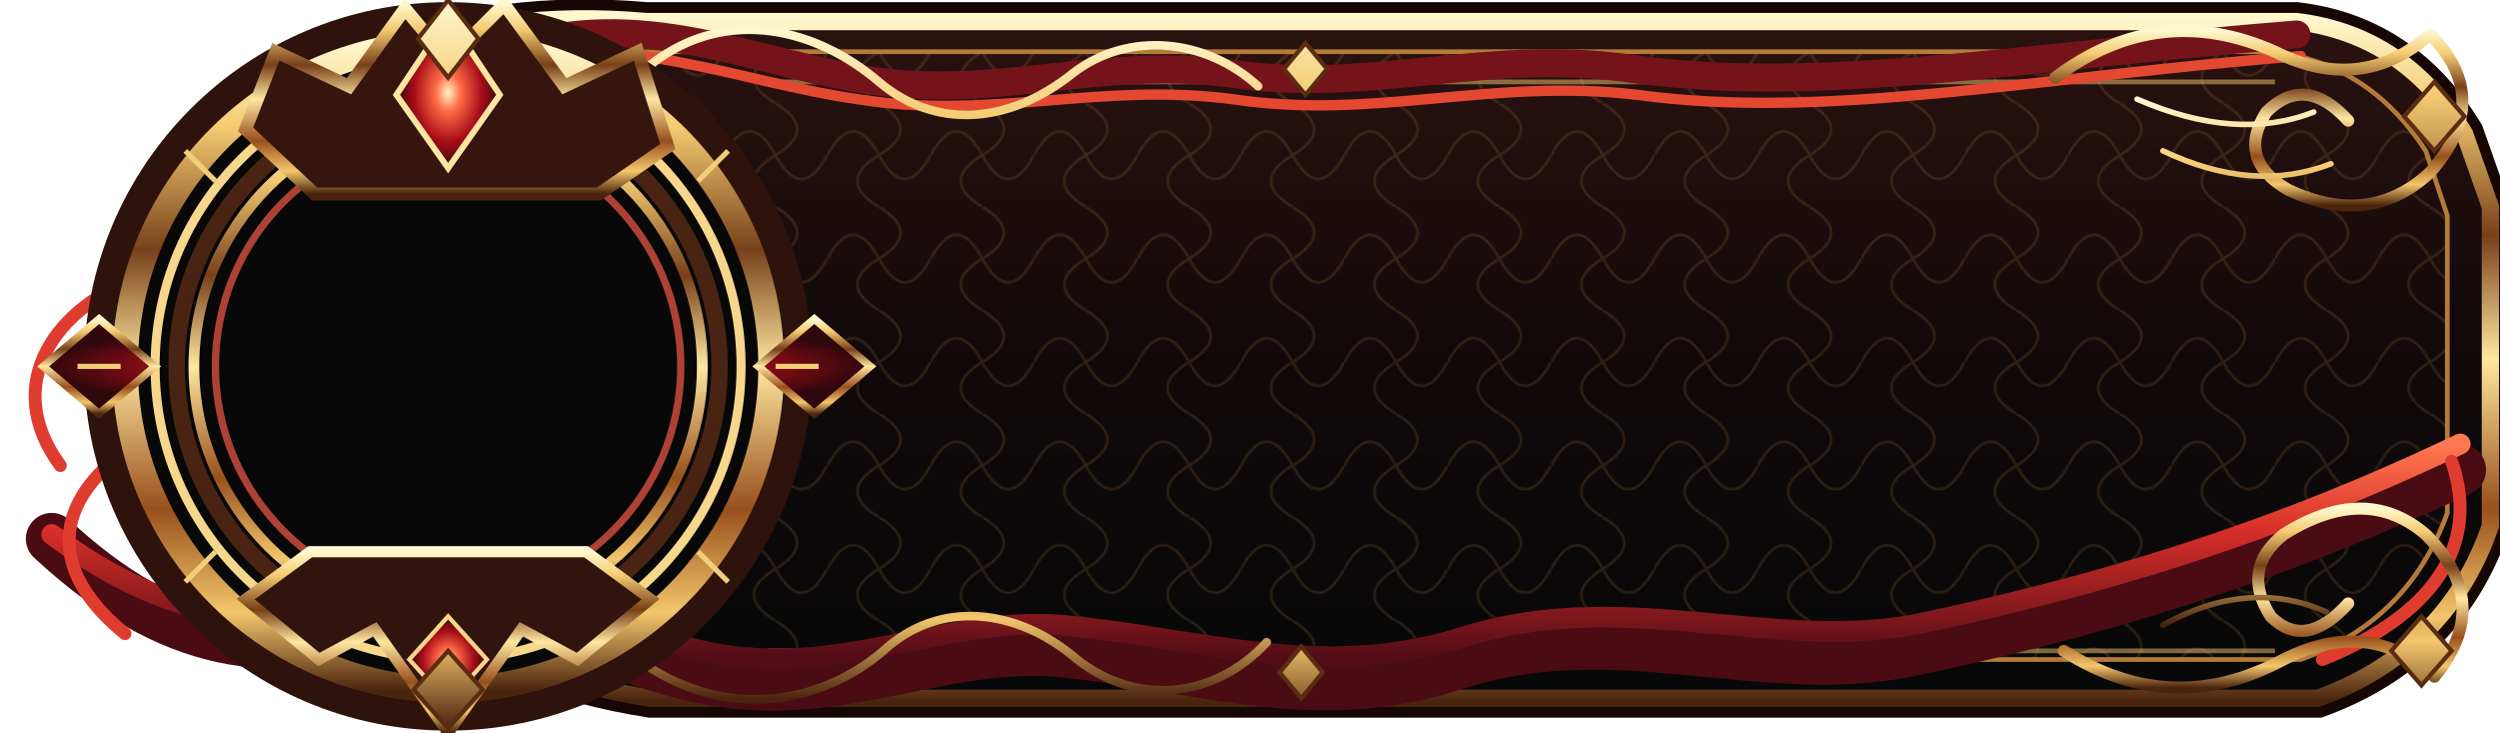
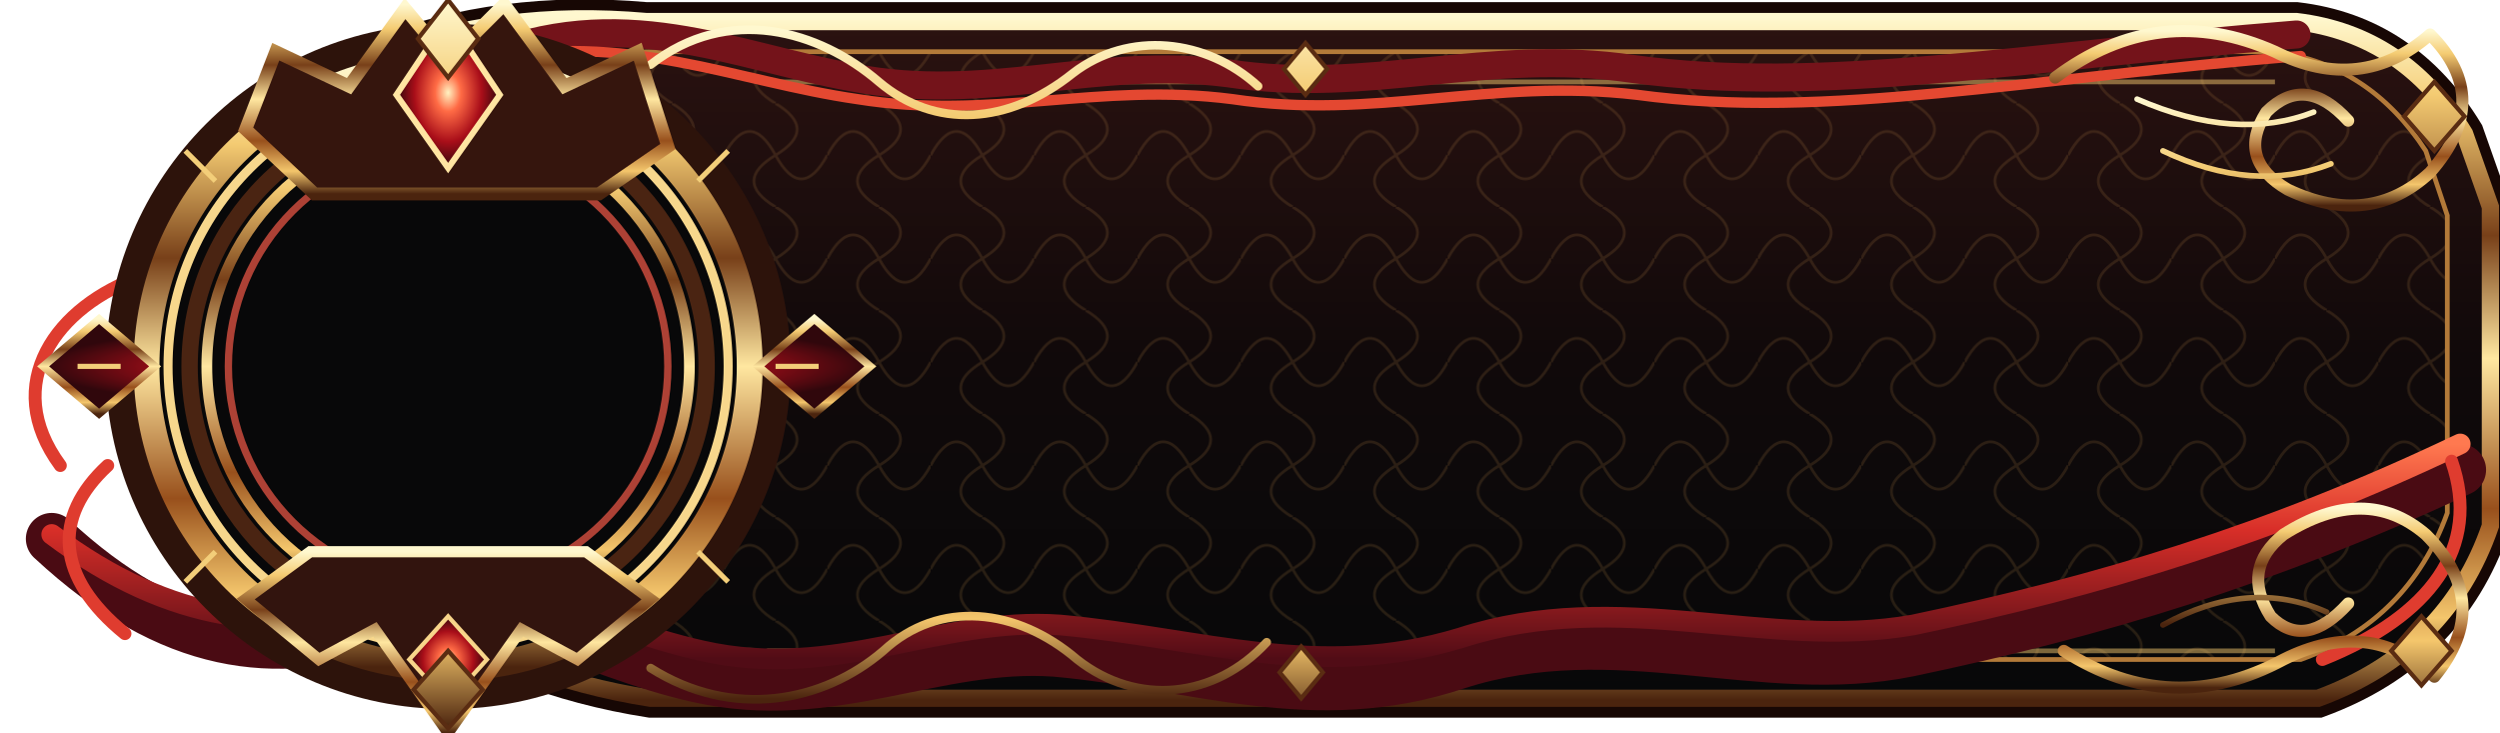
<svg xmlns="http://www.w3.org/2000/svg" viewBox="0 0 580 170">
  <defs>
    <linearGradient id="gold" x2="0" y2="1">
      <stop stop-color="#fff8cf" />
      <stop offset=".13" stop-color="#f4cb72" />
      <stop offset=".32" stop-color="#784019" />
      <stop offset=".5" stop-color="#ffe7a0" />
      <stop offset=".72" stop-color="#98501c" />
      <stop offset=".88" stop-color="#f4c66c" />
      <stop offset="1" stop-color="#4b240e" />
    </linearGradient>
    <linearGradient id="red" x2="0" y2="1">
      <stop stop-color="#ff7950" />
      <stop offset=".4" stop-color="#d82e28" />
      <stop offset="1" stop-color="#510c16" />
    </linearGradient>
    <linearGradient id="panel" x2="0" y2="1">
      <stop stop-color="#2b1210" />
      <stop offset=".5" stop-color="#10090a" />
      <stop offset="1" stop-color="#070809" />
    </linearGradient>
    <radialGradient id="gem">
      <stop stop-color="#fff2c1" />
      <stop offset=".25" stop-color="#ff6b45" />
      <stop offset=".65" stop-color="#a90e19" />
      <stop offset="1" stop-color="#30070c" />
    </radialGradient>
    <pattern id="engrave" width="24" height="24" patternUnits="userSpaceOnUse">
      <path d="M0 12Q6 1 12 12T24 12M12 0Q22 6 12 12T12 24" fill="none" stroke="#bd8a47" stroke-width=".65" opacity=".17" />
    </pattern>
  </defs>
  <path d="M88 13Q116 2 150 5H533Q558 8 572 31L578 48V122Q568 151 538 162H151Q119 157 94 140L70 122L76 45Z" fill="#160806" stroke="#170704" stroke-width="9" />
  <path d="M88 13Q116 2 150 5H533Q558 8 572 31L578 48V122Q568 151 538 162H151Q119 157 94 140L70 122L76 45Z" fill="url(#panel)" stroke="url(#gold)" stroke-width="4" />
  <path d="M101 20Q126 12 154 12H528Q550 15 563 35L568 50V119Q559 144 534 153H153Q126 149 102 134L83 121L88 48Z" fill="url(#engrave)" stroke="#b37a39" stroke-width="1.1" />
  <path d="M178 19H528M178 151H528" stroke="#f1c66e" stroke-width="1.1" opacity=".5" />
  <g fill="none" stroke-linecap="round">
    <path d="M12 125C40 151 64 153 89 145C116 136 135 151 162 157C193 164 217 149 245 151C278 154 305 165 338 154C375 142 409 158 443 151C486 142 526 130 571 109" stroke="#4a0b13" stroke-width="12" />
    <path d="M12 124C40 145 65 147 90 140C117 131 136 145 163 151C194 158 218 143 246 145C279 148 306 158 339 148C376 136 410 151 444 145C487 136 527 124 571 103" stroke="url(#red)" stroke-width="4.8" />
    <path d="M111 14C144 0 170 13 198 18C229 24 254 13 285 17C318 22 345 11 379 16C423 22 470 13 533 8" stroke="#74131a" stroke-width="6.5" />
    <path d="M112 14C145 7 171 19 199 23C230 28 255 19 286 23C319 28 346 18 380 22C424 28 471 18 534 13" stroke="#e44831" stroke-width="2.4" />
    <path d="M14 108C0 89 13 71 33 64C18 84 32 98 50 105M29 147C13 134 12 120 25 108M539 153C564 143 576 127 569 107" stroke="#df3c2f" stroke-width="3" />
  </g>
  <g fill="none" stroke="url(#gold)" stroke-linecap="round" stroke-linejoin="round">
    <path d="M477 18Q501 0 528 12Q548 22 564 8Q579 23 564 40Q550 53 531 44Q519 37 526 26Q535 17 545 28" stroke-width="2.8" />
    <path d="M479 151Q504 167 530 153Q550 143 565 157Q579 140 563 124Q549 112 530 124Q520 132 527 143Q535 151 545 140" stroke-width="2.8" />
    <path d="M496 23Q519 33 537 26M502 35Q523 45 541 38M502 145Q522 134 540 142" stroke-width="1.3" />
    <path d="M151 15C169 1 190 7 204 19C217 30 234 29 249 17C262 7 280 9 292 20M151 155C170 167 191 163 205 151C218 139 236 141 250 153C264 164 282 162 294 149" stroke-width="2" />
  </g>
-   <circle cx="104" cy="85" r="80" fill="#080809" stroke="#2d130b" stroke-width="9" />
-   <circle cx="104" cy="85" r="75" fill="none" stroke="url(#gold)" stroke-width="6" />
-   <circle cx="104" cy="85" r="68" fill="none" stroke="#f7d78c" stroke-width="2.1" />
-   <circle cx="104" cy="85" r="63" fill="none" stroke="#4a2412" stroke-width="3.8" />
-   <circle cx="104" cy="85" r="59" fill="none" stroke="url(#gold)" stroke-width="2.5" />
-   <circle cx="104" cy="85" r="54" fill="none" stroke="#ad4135" stroke-width="1.7" />
+   <circle cx="104" cy="85" r="75" fill="#080809" stroke="#2d130b" stroke-width="9" />
+   <circle cx="104" cy="85" r="70" fill="none" stroke="url(#gold)" stroke-width="6" />
+   <circle cx="104" cy="85" r="65" fill="none" stroke="#f7d78c" stroke-width="2.1" />
+   <circle cx="104" cy="85" r="60" fill="none" stroke="#4a2412" stroke-width="3.8" />
+   <circle cx="104" cy="85" r="56" fill="none" stroke="url(#gold)" stroke-width="2.5" />
+   <circle cx="104" cy="85" r="51" fill="none" stroke="#ad4135" stroke-width="1.7" />
  <path d="M57 30L64 12L81 20L94 2L104 14L117 1L131 20L148 12L155 34L139 45H73Z" fill="#35150d" stroke="url(#gold)" stroke-width="3" />
  <path d="M104 4L116 22L104 39L92 22Z" fill="url(#gem)" stroke="#ffe5a2" stroke-width="1.4" />
  <path d="M57 139L74 153L87 146L104 170L121 146L134 153L151 139L136 128H72Z" fill="#32140e" stroke="url(#gold)" stroke-width="2.6" />
  <path d="M104 143l9 10-9 10-9-10z" fill="url(#gem)" stroke="#f8d58a" stroke-width="1" />
  <path d="M10 85l13-11 13 11-13 11zM176 85l13-11 13 11-13 11z" fill="url(#gem)" stroke="url(#gold)" stroke-width="1.8" />
  <g stroke="#f3ce79" stroke-width="1.2">
    <path d="M104 9v8M104 153v8M18 85h10M180 85h10M43 35l7 7M162 128l7 7M43 135l7-7M162 42l7-7" />
  </g>
  <g fill="url(#gold)" stroke="#5a2c12" stroke-width="1">
    <path d="M104 0l7 9-7 9-7-9zM104 151l8 9-8 9-8-9zM565 19l7 8-7 8-7-8zM562 143l7 8-7 8-7-8zM303 10l5 6-5 6-5-6zM302 150l5 6-5 6-5-6z" />
  </g>
</svg>
